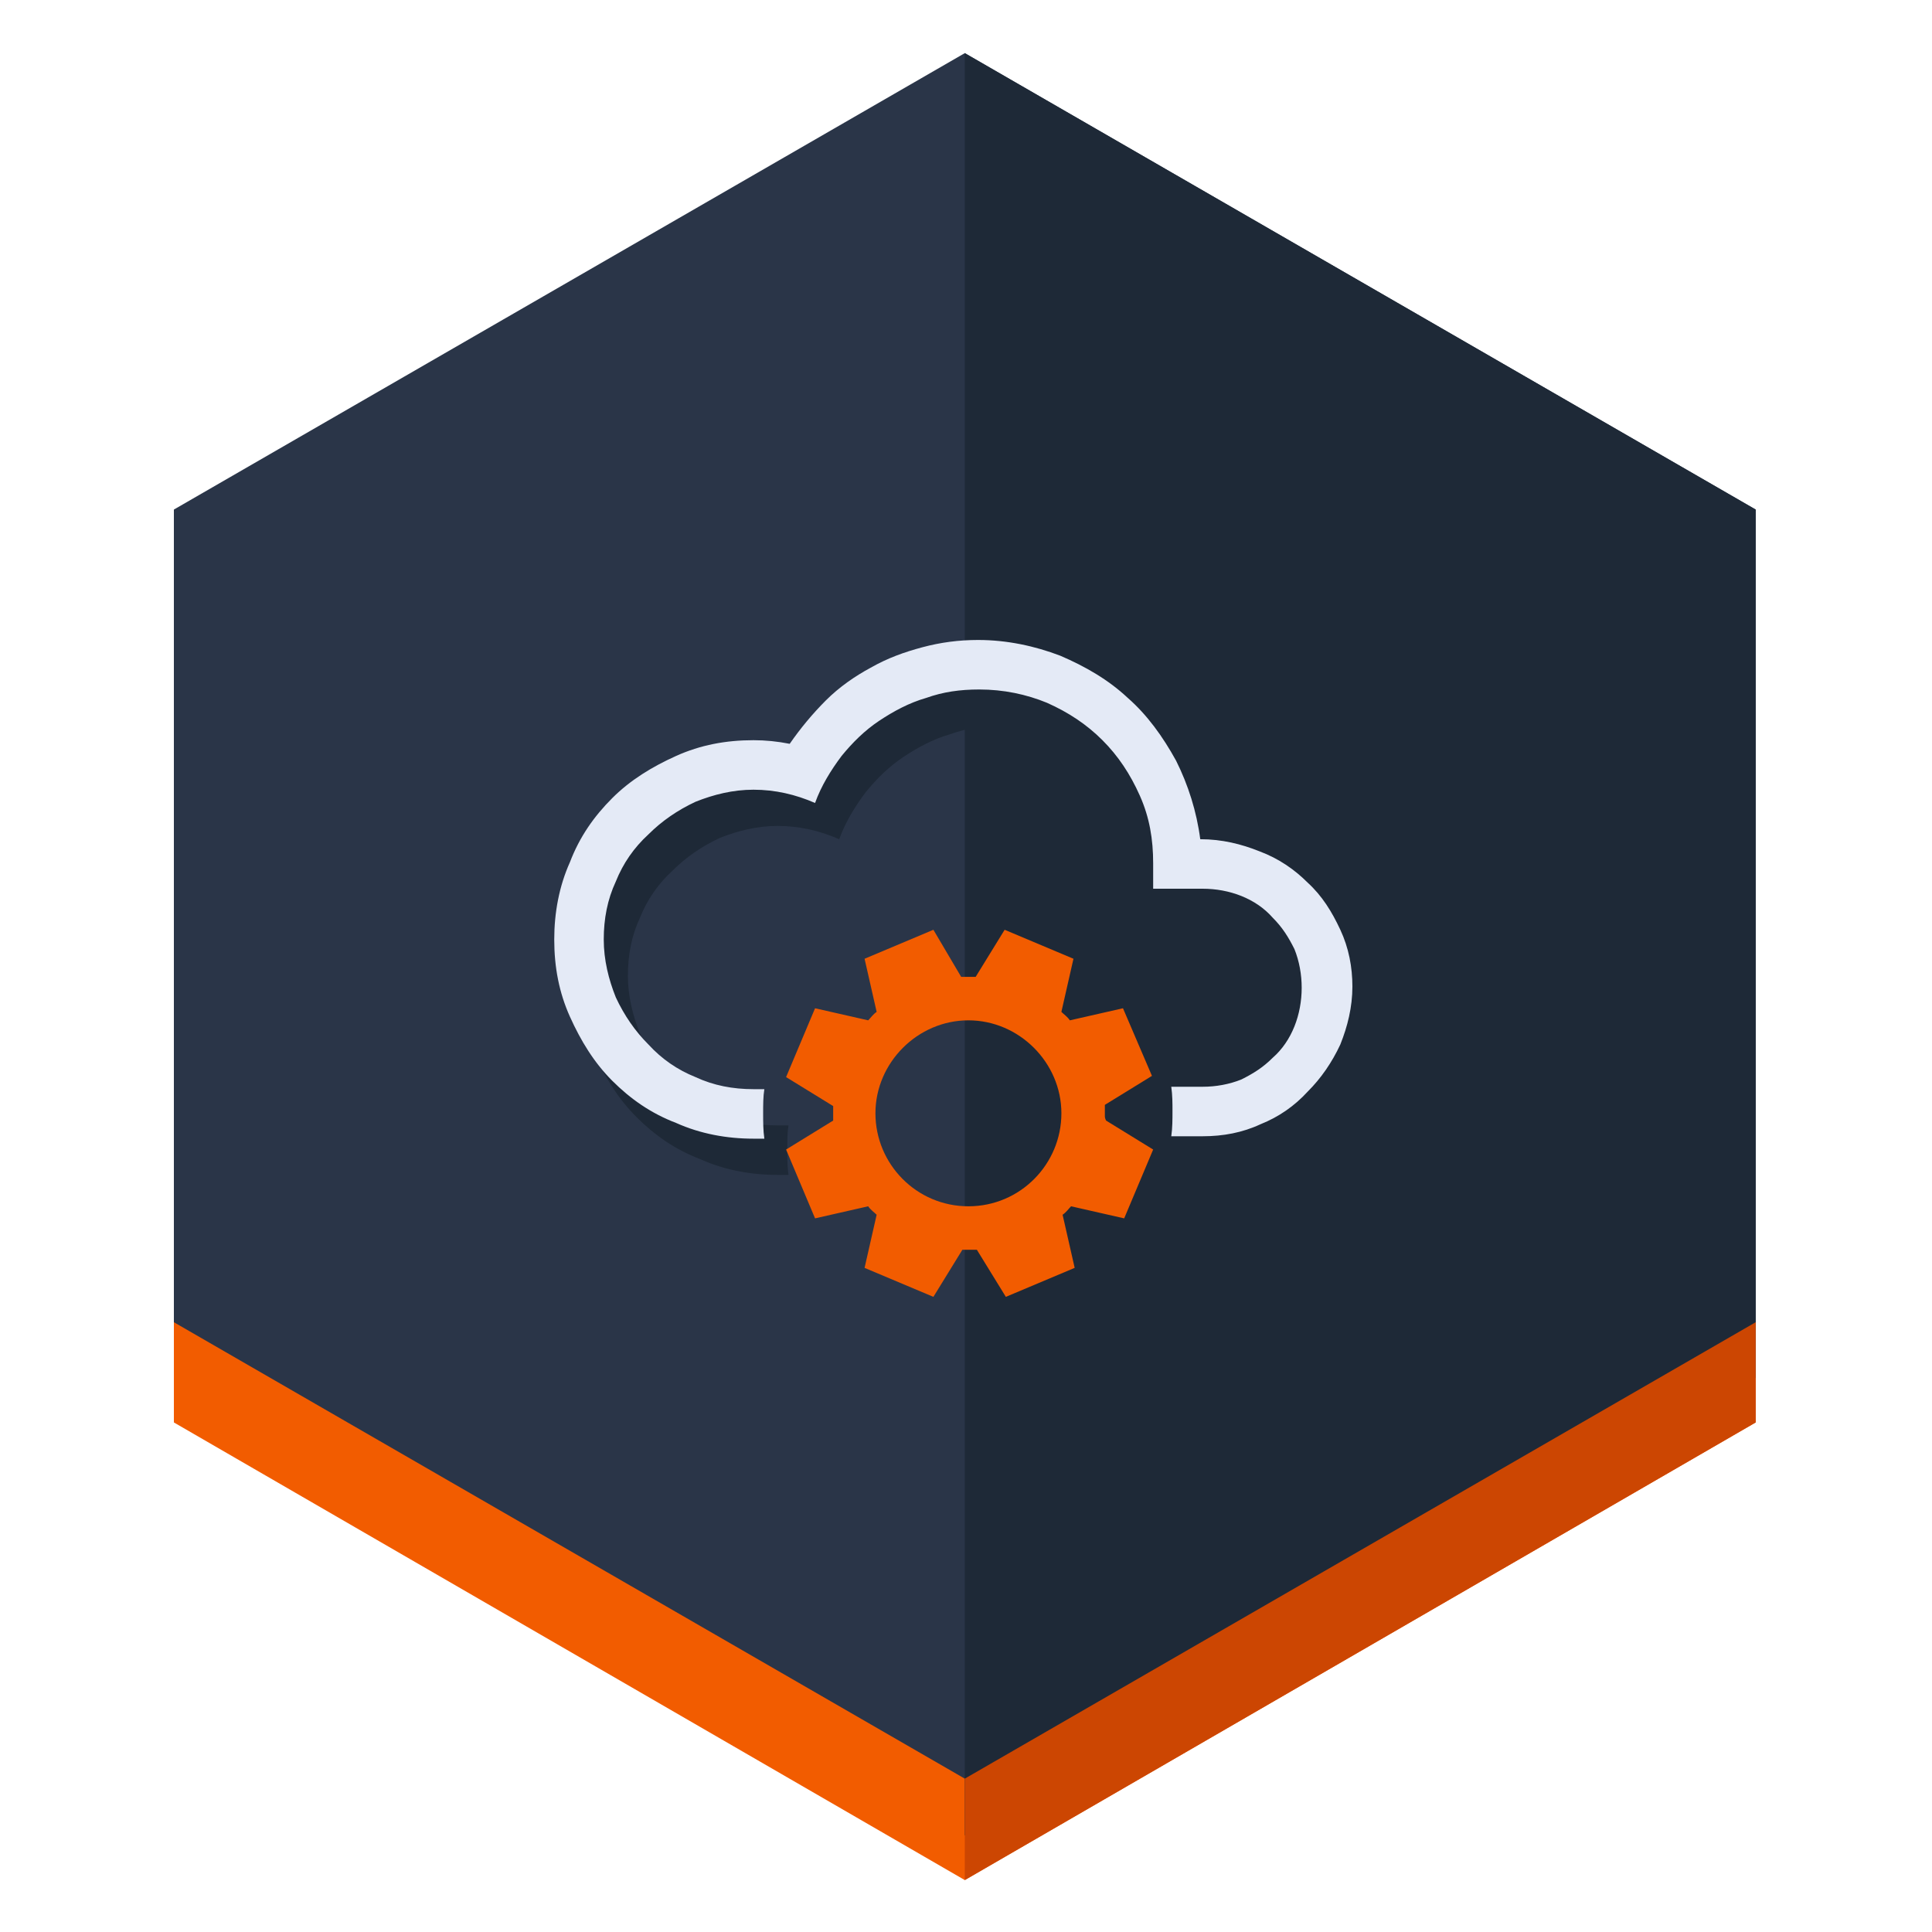
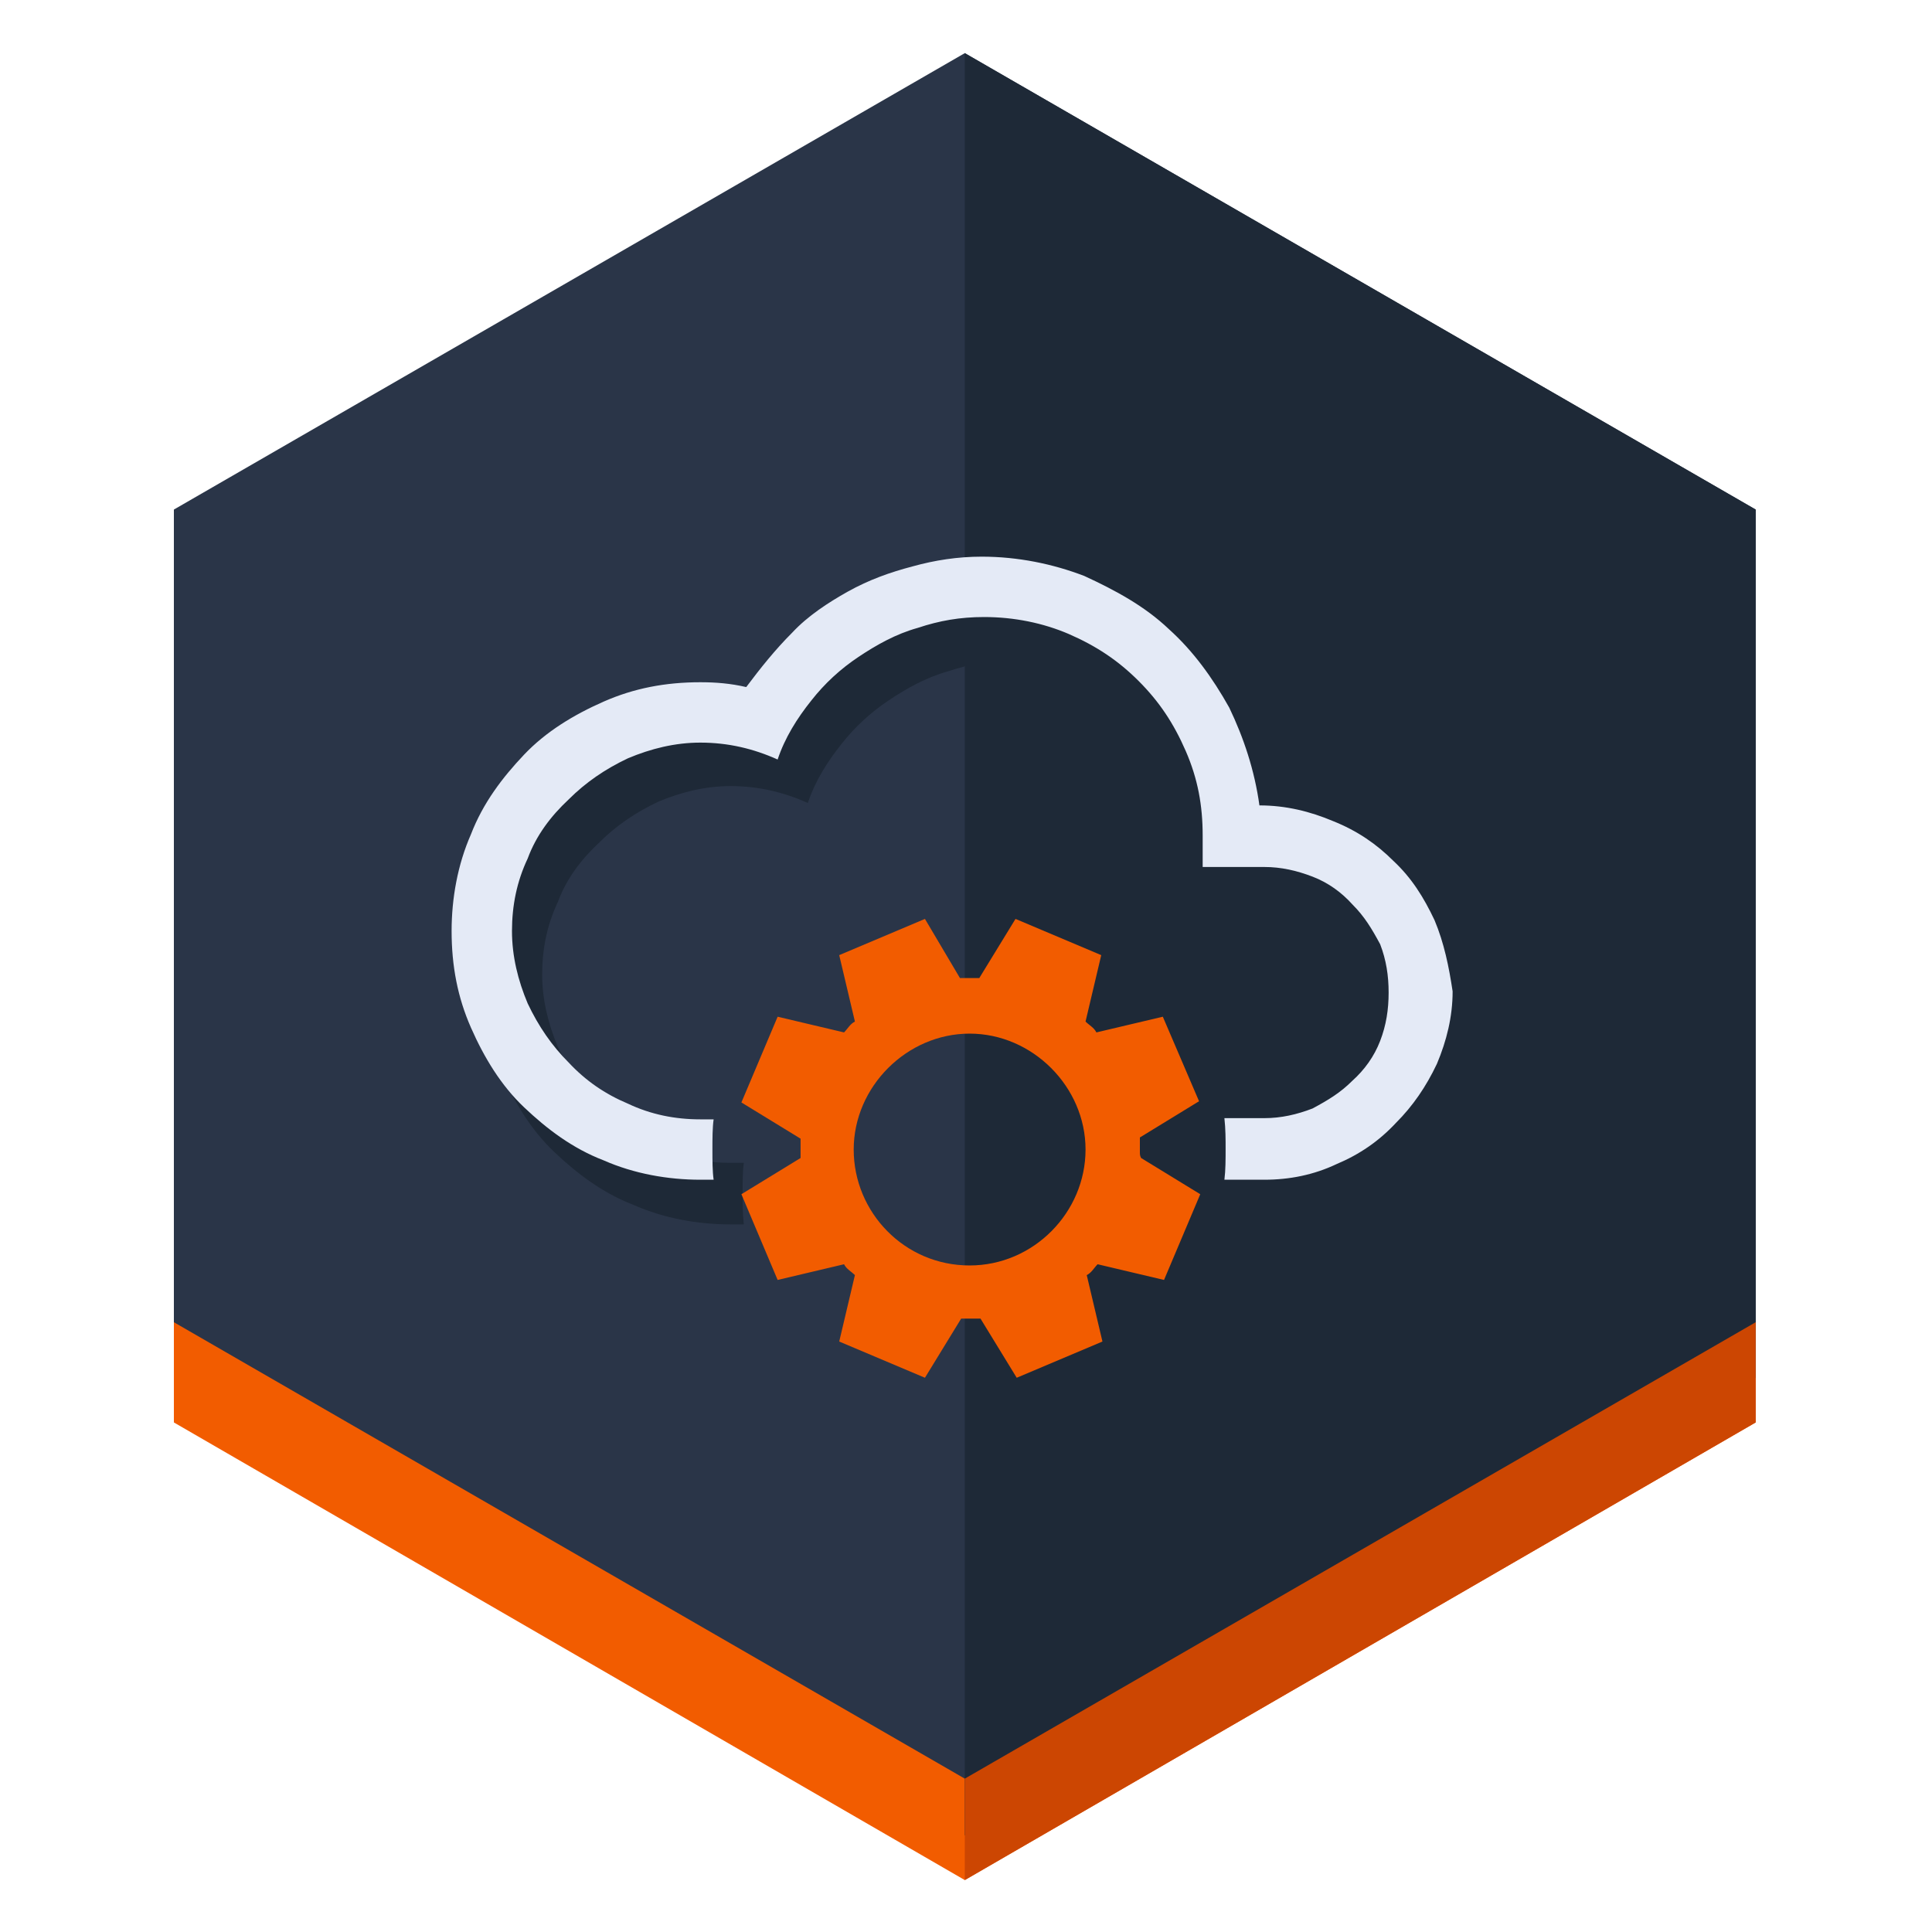
<svg xmlns="http://www.w3.org/2000/svg" version="1.1" id="Layer_1" x="0px" y="0px" viewBox="0 0 160 160" style="enable-background:new 0 0 160 160;" xml:space="preserve">
  <style type="text/css">
	.st0{fill:#2A3548;}
	.st1{fill:#F25C00;}
	.st2{fill:#1E2937;}
	.st3{fill:#CC4602;}
	.st4{fill:#E4EAF6;}
</style>
  <g>
    <polygon class="st0" points="145.4,114.1 145.4,42.2 79.9,4.4 14.4,42.2 14.4,114.1 79.9,152  " />
    <polygon class="st1" points="14.4,109.5 79.9,147.3 145.4,109.5 145.4,117.8 79.9,155.7 14.4,117.8  " />
    <polygon class="st2" points="145.4,114.1 145.4,42.2 79.9,4.4 79.9,152  " />
    <polygon class="st3" points="145.4,117.8 145.4,109.5 79.9,147.3 79.9,155.7  " />
  </g>
  <g>
-     <path class="st2" d="M113,80c-0.7-1.5-1.5-2.8-2.7-3.9c-1.1-1.1-2.4-2-4-2.6c-1.5-0.6-3.1-1-4.9-1c-0.3-2.3-1-4.5-2-6.5   c-1.1-2-2.4-3.8-4-5.2c-1.6-1.5-3.5-2.6-5.6-3.5c-2.1-0.8-4.4-1.3-6.8-1.3c-1.6,0-3.1,0.2-4.6,0.6c-1.5,0.4-2.9,0.9-4.3,1.7   c-1.3,0.7-2.6,1.6-3.7,2.7c-1.1,1.1-2.1,2.3-3,3.6c-1-0.2-2-0.3-3-0.3c-2.3,0-4.4,0.4-6.4,1.3c-2,0.9-3.8,2-5.3,3.5   c-1.5,1.5-2.7,3.2-3.5,5.3c-0.9,2-1.3,4.2-1.3,6.4c0,2.3,0.4,4.4,1.3,6.4c0.9,2,2,3.8,3.5,5.3c1.5,1.5,3.2,2.7,5.3,3.5   c2,0.9,4.2,1.3,6.4,1.3h0.9c-0.1-0.7-0.1-1.4-0.1-2.1c0-0.7,0-1.4,0.1-2h-0.9c-1.7,0-3.3-0.3-4.8-1c-1.5-0.6-2.8-1.5-3.9-2.7   c-1.1-1.1-2-2.4-2.7-3.9c-0.6-1.5-1-3.1-1-4.8c0-1.7,0.3-3.3,1-4.8c0.6-1.5,1.5-2.8,2.7-3.9c1.1-1.1,2.4-2,3.9-2.7   c1.5-0.6,3.1-1,4.8-1c1.8,0,3.5,0.4,5.1,1.1c0.5-1.4,1.3-2.7,2.2-3.9c0.9-1.1,1.9-2.1,3.1-2.9c1.2-0.8,2.5-1.5,3.9-1.9   c1.4-0.5,2.8-0.7,4.4-0.7c2,0,3.9,0.4,5.6,1.1c1.8,0.8,3.3,1.8,4.6,3.1c1.3,1.3,2.3,2.8,3.1,4.6c0.8,1.8,1.1,3.6,1.1,5.6v2.1h4.1   c1.1,0,2.2,0.2,3.2,0.6c1,0.4,1.9,1,2.6,1.8c0.8,0.8,1.3,1.6,1.8,2.6c0.4,1,0.6,2.1,0.6,3.2c0,1.1-0.2,2.2-0.6,3.2   c-0.4,1-1,1.9-1.8,2.6c-0.8,0.8-1.6,1.3-2.6,1.8c-1,0.4-2.1,0.6-3.2,0.6h-2.6c0.1,0.7,0.1,1.4,0.1,2c0,0.7,0,1.4-0.1,2.1h2.6   c1.7,0,3.3-0.3,4.8-1c1.5-0.6,2.8-1.5,3.9-2.7c1.1-1.1,2-2.4,2.7-3.9c0.6-1.5,1-3.1,1-4.8C114,83.1,113.7,81.5,113,80z" />
+     <path class="st2" d="M121.3,79.9c-0.9-1.9-1.9-3.5-3.4-4.9c-1.4-1.4-3-2.5-5-3.3c-1.9-0.8-3.9-1.3-6.1-1.3   c-0.4-2.9-1.3-5.6-2.5-8.1c-1.4-2.5-3-4.7-5-6.5c-2-1.9-4.4-3.2-7-4.4c-2.6-1-5.5-1.6-8.5-1.6c-2,0-3.9,0.3-5.7,0.8   c-1.9,0.5-3.6,1.1-5.4,2.1c-1.6,0.9-3.3,2-4.6,3.4c-1.4,1.4-2.6,2.9-3.8,4.5c-1.3-0.2-2.5-0.4-3.8-0.4c-2.9,0-5.5,0.5-8,1.6   s-4.8,2.5-6.6,4.4s-3.4,4-4.4,6.6c-1.1,2.5-1.6,5.3-1.6,8c0,2.9,0.5,5.5,1.6,8c1.1,2.5,2.5,4.8,4.4,6.6s4,3.4,6.6,4.4   c2.5,1.1,5.3,1.6,8,1.6h1.1c-0.1-0.9-0.1-1.8-0.1-2.6c0-0.9,0-1.8,0.1-2.5h-1.1c-2.1,0-4.1-0.4-6-1.3c-1.9-0.8-3.5-1.9-4.9-3.4   c-1.4-1.4-2.5-3-3.4-4.9c-0.8-1.9-1.3-3.9-1.3-6c0-2.1,0.4-4.1,1.3-6c0.7-1.9,1.9-3.5,3.4-4.9c1.4-1.4,3-2.5,4.9-3.4   c1.9-0.8,3.9-1.3,6-1.3c2.3,0,4.4,0.5,6.4,1.4c0.6-1.8,1.6-3.4,2.8-4.9c1.1-1.4,2.4-2.6,3.9-3.6c1.5-1,3.1-1.9,4.9-2.4   c1.8-0.6,3.5-0.9,5.5-0.9c2.5,0,4.9,0.5,7,1.4c2.3,1,4.1,2.2,5.8,3.9c1.6,1.6,2.9,3.5,3.9,5.7c1,2.3,1.4,4.5,1.4,7v2.6h5.1   c1.4,0,2.7,0.3,4,0.8s2.4,1.3,3.3,2.3c1,1,1.6,2,2.3,3.3c0.5,1.3,0.7,2.6,0.7,4c0,1.4-0.2,2.7-0.7,4c-0.5,1.3-1.3,2.4-2.3,3.3   c-1,1-2,1.6-3.3,2.3c-1.3,0.5-2.6,0.8-4,0.8h-3.3c0.1,0.9,0.1,1.8,0.1,2.5c0,0.9,0,1.8-0.1,2.6h3.3c2.1,0,4.1-0.4,6-1.3   c1.9-0.8,3.5-1.9,4.9-3.4c1.4-1.4,2.5-3,3.4-4.9c0.8-1.9,1.3-3.9,1.3-6C122.5,83.8,122.1,81.8,121.3,79.9z" />
  </g>
  <g>
    <g>
-       <path class="st4" d="M111,77c-0.7-1.5-1.5-2.8-2.7-3.9c-1.1-1.1-2.4-2-4-2.6c-1.5-0.6-3.1-1-4.9-1c-0.3-2.3-1-4.5-2-6.5    c-1.1-2-2.4-3.8-4-5.2c-1.6-1.5-3.5-2.6-5.6-3.5c-2.1-0.8-4.4-1.3-6.8-1.3c-1.6,0-3.1,0.2-4.6,0.6c-1.5,0.4-2.9,0.9-4.3,1.7    c-1.3,0.7-2.6,1.6-3.7,2.7c-1.1,1.1-2.1,2.3-3,3.6c-1-0.2-2-0.3-3-0.3c-2.3,0-4.4,0.4-6.4,1.3c-2,0.9-3.8,2-5.3,3.5    c-1.5,1.5-2.7,3.2-3.5,5.3c-0.9,2-1.3,4.2-1.3,6.4c0,2.3,0.4,4.4,1.3,6.4c0.9,2,2,3.8,3.5,5.3c1.5,1.5,3.2,2.7,5.3,3.5    c2,0.9,4.2,1.3,6.4,1.3h0.9c-0.1-0.7-0.1-1.4-0.1-2.1c0-0.7,0-1.4,0.1-2h-0.9c-1.7,0-3.3-0.3-4.8-1c-1.5-0.6-2.8-1.5-3.9-2.7    c-1.1-1.1-2-2.4-2.7-3.9c-0.6-1.5-1-3.1-1-4.8c0-1.7,0.3-3.3,1-4.8c0.6-1.5,1.5-2.8,2.7-3.9c1.1-1.1,2.4-2,3.9-2.7    c1.5-0.6,3.1-1,4.8-1c1.8,0,3.5,0.4,5.1,1.1c0.5-1.4,1.3-2.7,2.2-3.9c0.9-1.1,1.9-2.1,3.1-2.9c1.2-0.8,2.5-1.5,3.9-1.9    c1.4-0.5,2.8-0.7,4.4-0.7c2,0,3.9,0.4,5.6,1.1c1.8,0.8,3.3,1.8,4.6,3.1c1.3,1.3,2.3,2.8,3.1,4.6c0.8,1.8,1.1,3.6,1.1,5.6v2.1h4.1    c1.1,0,2.2,0.2,3.2,0.6c1,0.4,1.9,1,2.6,1.8c0.8,0.8,1.3,1.6,1.8,2.6c0.4,1,0.6,2.1,0.6,3.2c0,1.1-0.2,2.2-0.6,3.2    c-0.4,1-1,1.9-1.8,2.6c-0.8,0.8-1.6,1.3-2.6,1.8c-1,0.4-2.1,0.6-3.2,0.6h-2.6c0.1,0.7,0.1,1.4,0.1,2c0,0.7,0,1.4-0.1,2.1h2.6    c1.7,0,3.3-0.3,4.8-1c1.5-0.6,2.8-1.5,3.9-2.7c1.1-1.1,2-2.4,2.7-3.9c0.6-1.5,1-3.1,1-4.8C112,80.1,111.7,78.5,111,77z" />
+       <path class="st4" d="M118.8,76.2c-0.9-1.9-1.9-3.5-3.4-4.9c-1.4-1.4-3-2.5-5-3.3c-1.9-0.8-3.9-1.3-6.1-1.3    c-0.4-2.9-1.3-5.6-2.5-8.1c-1.4-2.5-3-4.7-5-6.5c-2-1.9-4.4-3.2-7-4.4c-2.6-1-5.5-1.6-8.5-1.6c-2,0-3.9,0.3-5.7,0.8    c-1.9,0.5-3.6,1.1-5.4,2.1c-1.6,0.9-3.3,2-4.6,3.4c-1.4,1.4-2.6,2.9-3.8,4.5c-1.3-0.3-2.5-0.4-3.8-0.4c-2.9,0-5.5,0.5-8,1.6    c-2.5,1.1-4.8,2.5-6.6,4.4s-3.4,4-4.4,6.6c-1.1,2.5-1.6,5.3-1.6,8c0,2.9,0.5,5.5,1.6,8c1.1,2.5,2.5,4.8,4.4,6.6s4,3.4,6.6,4.4    c2.5,1.1,5.3,1.6,8,1.6h1.1C59,97,59,96.1,59,95.2c0-0.9,0-1.8,0.1-2.5H58c-2.1,0-4.1-0.4-6-1.3c-1.9-0.8-3.5-1.9-4.9-3.4    c-1.4-1.4-2.5-3-3.4-4.9c-0.8-1.9-1.3-3.9-1.3-6c0-2.1,0.4-4.1,1.3-6c0.7-1.9,1.9-3.5,3.4-4.9c1.4-1.4,3-2.5,4.9-3.4    c1.9-0.8,3.9-1.3,6-1.3c2.3,0,4.4,0.5,6.4,1.4c0.6-1.8,1.6-3.4,2.8-4.9c1.1-1.4,2.4-2.6,3.9-3.6c1.5-1,3.1-1.9,4.9-2.4    c1.8-0.6,3.5-0.9,5.5-0.9c2.5,0,4.9,0.5,7,1.4c2.3,1,4.1,2.2,5.8,3.9s2.9,3.5,3.9,5.8c1,2.3,1.4,4.5,1.4,7v2.6h5.1    c1.4,0,2.7,0.3,4,0.8s2.4,1.3,3.3,2.3c1,1,1.6,2,2.3,3.3c0.5,1.3,0.7,2.6,0.7,4c0,1.4-0.2,2.7-0.7,4c-0.5,1.3-1.3,2.4-2.3,3.3    c-1,1-2,1.6-3.3,2.3c-1.3,0.5-2.6,0.8-4,0.8h-3.3c0.1,0.9,0.1,1.8,0.1,2.5c0,0.9,0,1.8-0.1,2.6h3.3c2.1,0,4.1-0.4,6-1.3    c1.9-0.8,3.5-1.9,4.9-3.4c1.4-1.4,2.5-3,3.4-4.9c0.8-1.9,1.3-3.9,1.3-6C120,80.1,119.6,78.1,118.8,76.2z" />
    </g>
    <g>
-       <path class="st1" d="M91.5,92.4c0-0.1,0-0.2,0-0.3c0-0.1,0-0.2,0-0.3c0-0.1,0-0.2,0-0.3l3.9-2.4L93,83.5l-4.4,1    c-0.2-0.3-0.5-0.5-0.7-0.7l1-4.4L83.2,77l-2.4,3.9c-0.1,0-0.2,0-0.3,0c-0.1,0-0.2,0-0.3,0c-0.1,0-0.2,0-0.3,0c-0.1,0-0.2,0-0.3,0    L77.3,77l-5.7,2.4l1,4.4c-0.3,0.2-0.5,0.5-0.7,0.7l-4.4-1l-2.4,5.7l3.9,2.4c0,0.1,0,0.2,0,0.3c0,0.1,0,0.2,0,0.3    c0,0.1,0,0.2,0,0.3c0,0.1,0,0.2,0,0.3l-3.9,2.4l2.4,5.7l4.4-1c0.2,0.3,0.5,0.5,0.7,0.7l-1,4.4l5.7,2.4l2.4-3.9c0.1,0,0.2,0,0.3,0    c0.1,0,0.2,0,0.3,0c0.1,0,0.2,0,0.3,0c0.1,0,0.2,0,0.3,0l2.4,3.9l5.7-2.4l-1-4.4c0.3-0.2,0.5-0.5,0.7-0.7l4.4,1l2.4-5.7l-3.9-2.4    C91.5,92.6,91.5,92.5,91.5,92.4z M80.2,99.9c-4.3,0-7.7-3.5-7.7-7.7s3.5-7.7,7.7-7.7s7.7,3.5,7.7,7.7S84.5,99.9,80.2,99.9z" />
+       <path class="st1" d="M94.4,95.4c0-0.1,0-0.2,0-0.4c0-0.1,0-0.3,0-0.4s0-0.3,0-0.4l4.9-3l-3-7l-5.5,1.3c-0.2-0.4-0.6-0.6-0.9-0.9    l1.3-5.5l-7.1-3l-3,4.9c-0.1,0-0.3,0-0.4,0c-0.1,0-0.2,0-0.4,0c-0.1,0-0.3,0-0.4,0c-0.1,0-0.2,0-0.4,0l-2.9-4.9l-7.1,3l1.3,5.5    c-0.4,0.2-0.6,0.6-0.9,0.9l-5.5-1.3l-3,7.1l4.9,3c0,0.1,0,0.3,0,0.4s0,0.3,0,0.4c0,0.1,0,0.2,0,0.4c0,0.1,0,0.2,0,0.4l-4.9,3    l3,7.1l5.5-1.3c0.2,0.4,0.6,0.6,0.9,0.9l-1.3,5.5l7.1,3l3-4.9c0.1,0,0.3,0,0.4,0c0.1,0,0.2,0,0.4,0c0.1,0,0.3,0,0.4,0    c0.1,0,0.2,0,0.4,0l3,4.9l7.1-3l-1.3-5.5c0.4-0.2,0.6-0.6,0.9-0.9l5.5,1.3l3-7.1l-4.9-3C94.4,95.7,94.4,95.6,94.4,95.4z     M80.3,104.8c-5.4,0-9.6-4.4-9.6-9.6s4.4-9.6,9.6-9.6c5.2,0,9.6,4.4,9.6,9.6S85.6,104.8,80.3,104.8z" />
    </g>
  </g>
</svg>
